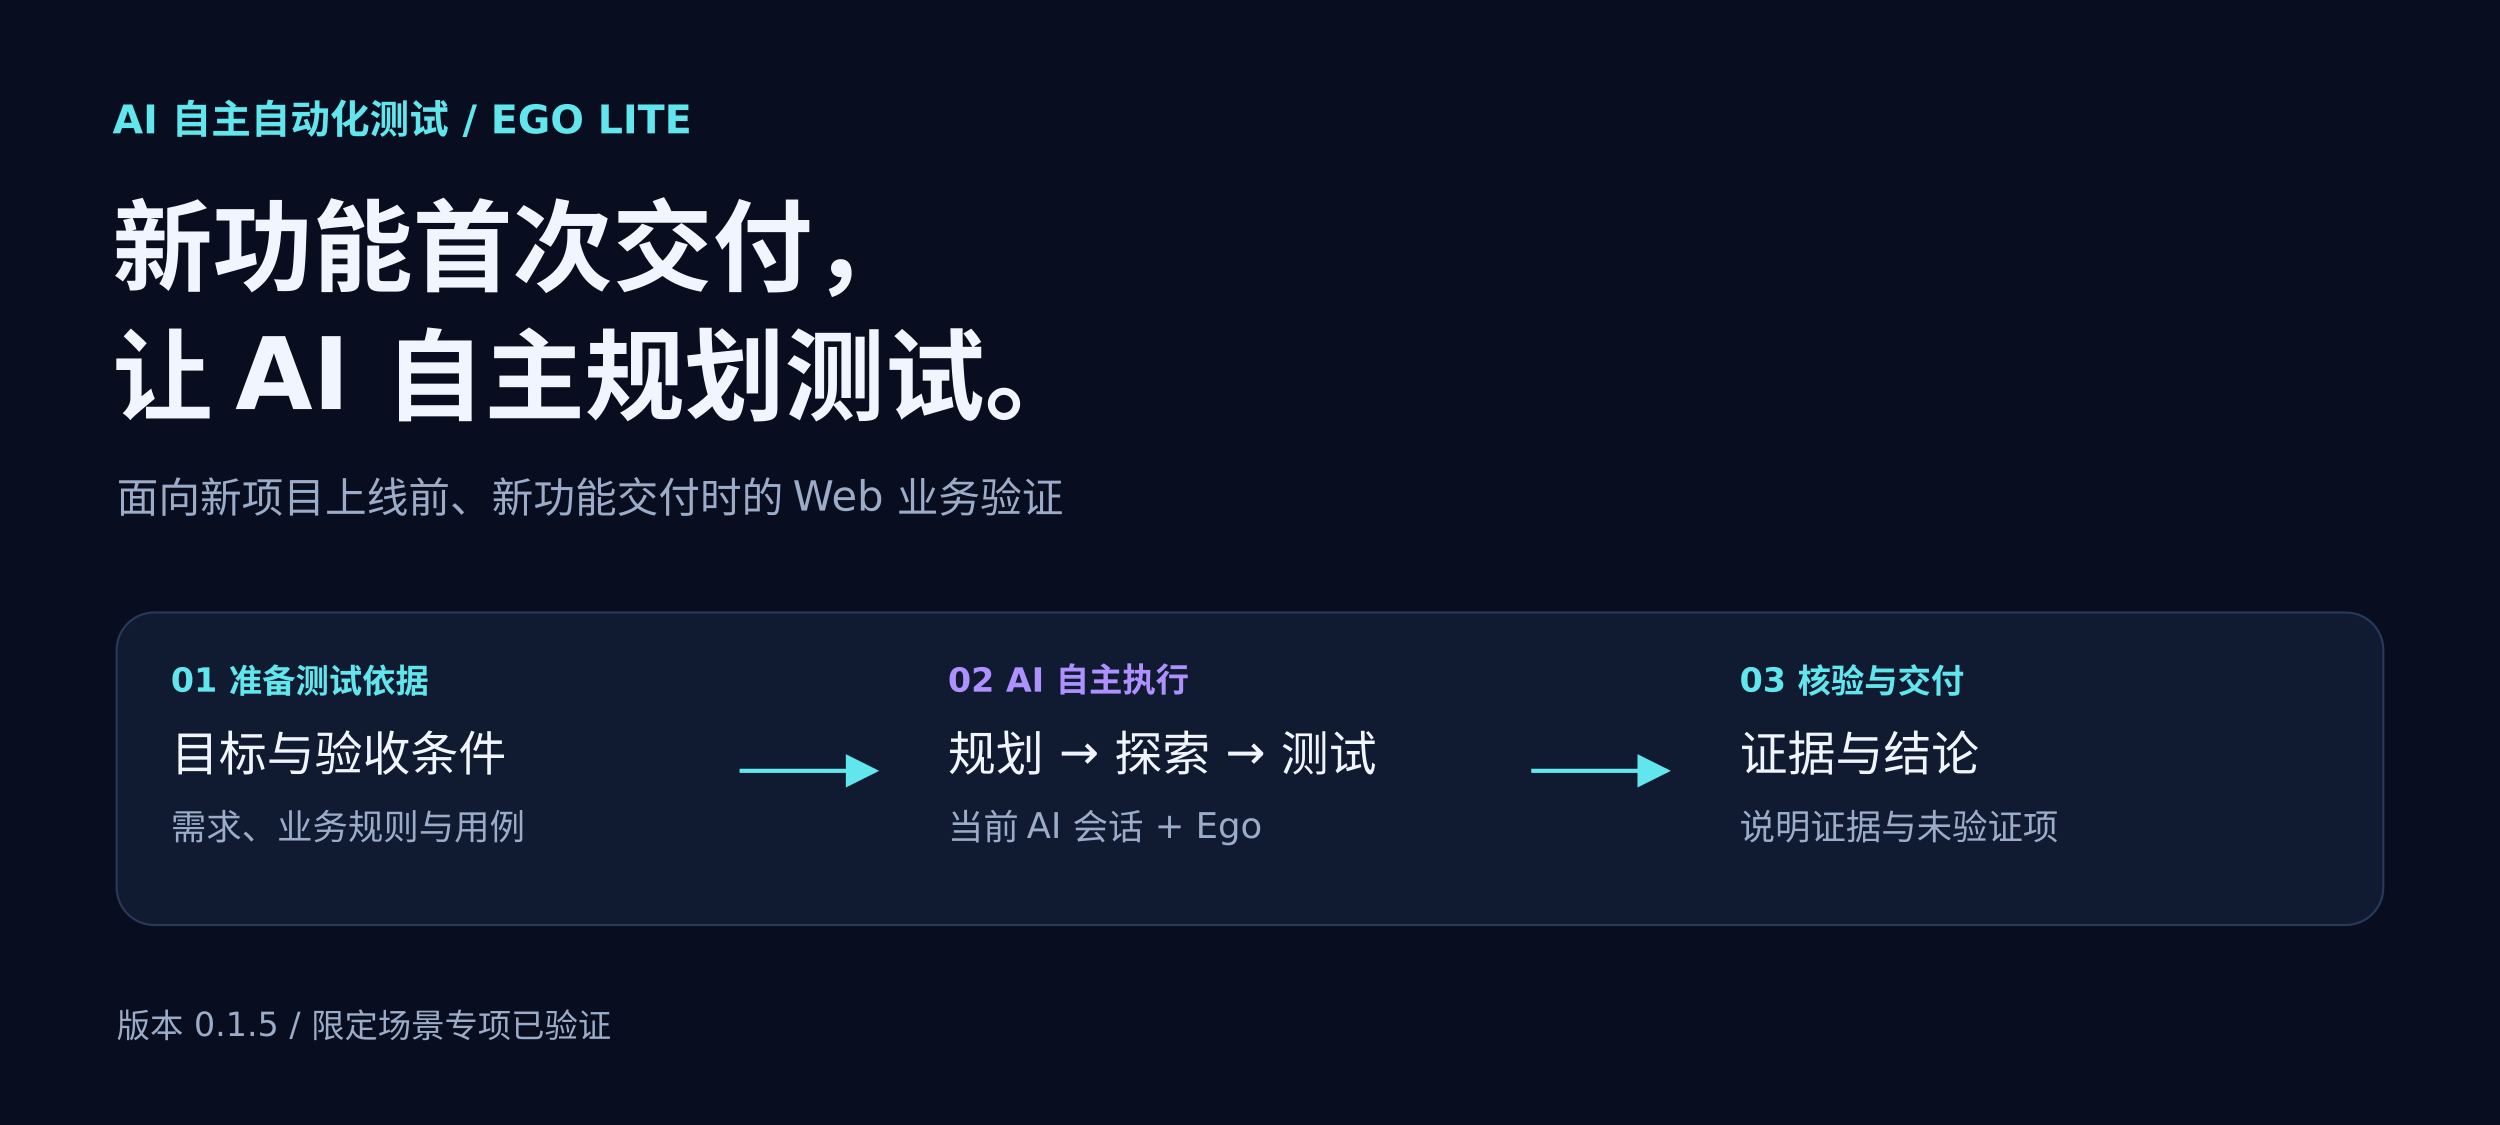
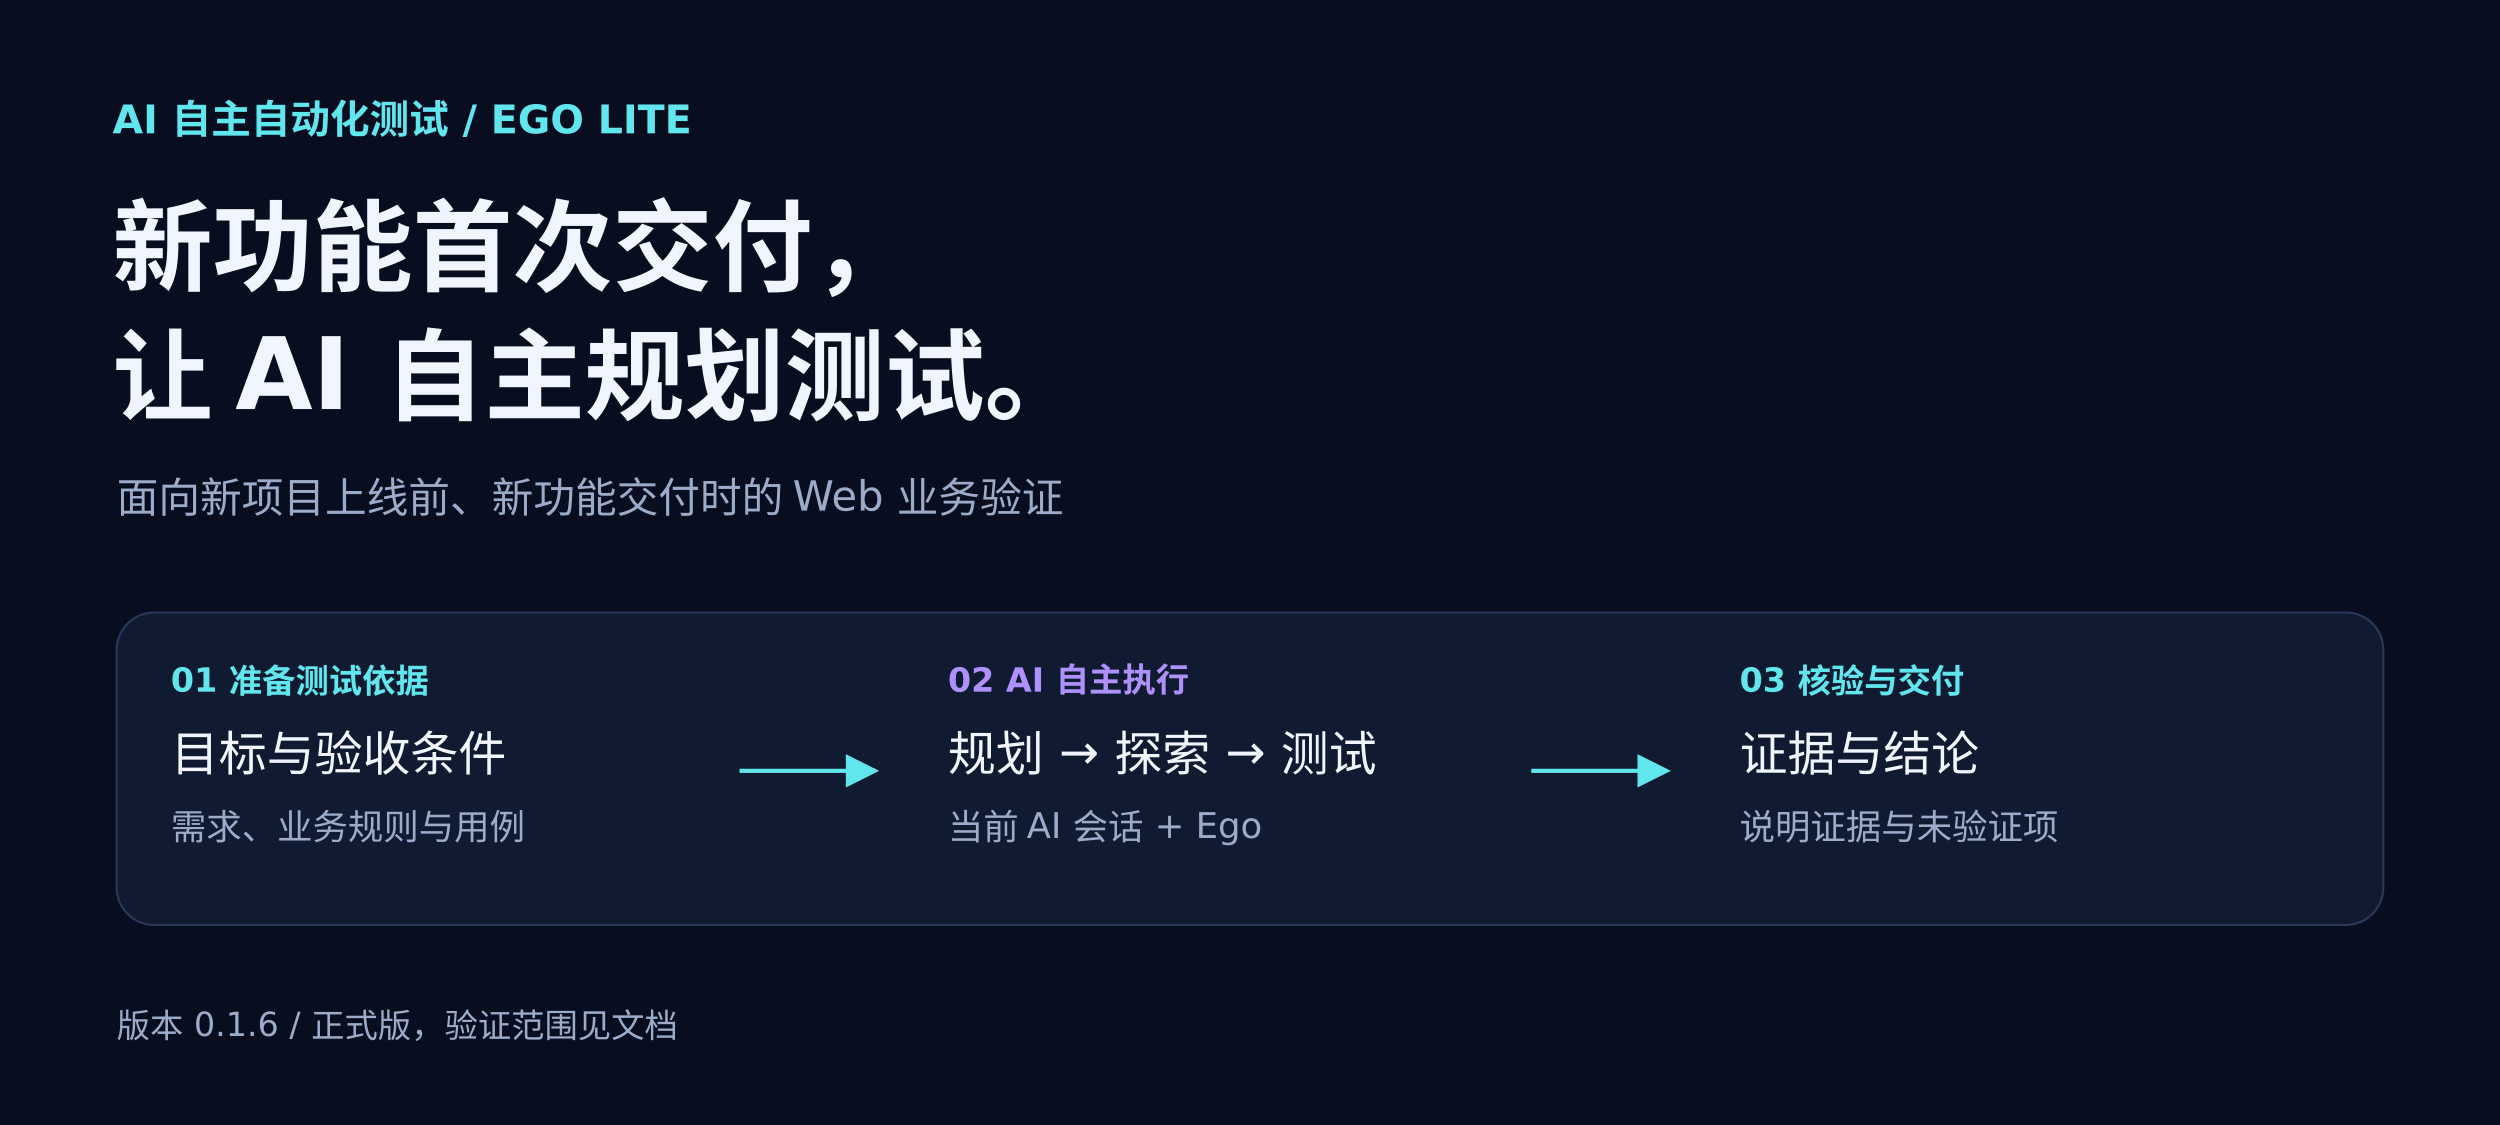
<svg xmlns="http://www.w3.org/2000/svg" width="1200" height="540" viewBox="0 0 1200 540" role="img" aria-label="AI 自主自动化测试 · Ego Lite">
  <defs>
    <linearGradient id="g">
      <stop stop-color="#61e6ed" />
      <stop offset="1" stop-color="#ae91ff" />
    </linearGradient>
    <marker id="arrow" markerWidth="8" markerHeight="8" refX="7" refY="4" orient="auto">
      <path d="M0,0 L8,4 L0,8" fill="#61e6ed" />
    </marker>
  </defs>
  <g font-family="DejaVu Sans, Noto Sans CJK SC, sans-serif">
    <rect x="0" y="0" width="1200" height="540" rx="0" fill="#080e20" stroke="#080e20" />
    <path d="M0,2 H1200" stroke="url(#g)" stroke-width="4" />
    <text x="54" y="64" font-size="19" fill="#61e6ed" font-weight="700">AI 自主自动化测试 / EGO LITE</text>
    <text x="54" y="136" font-size="48" fill="#f1f5ff" font-weight="700">新功能首次交付，</text>
    <text x="54" y="198" font-size="48" fill="#f1f5ff" font-weight="700">让 AI 自主规划测试。</text>
    <text x="56" y="246" font-size="20" fill="#9cacc8" font-weight="400">面向新项目上线前、新功能交付时的 Web 业务验证</text>
    <rect x="56" y="294" width="1088" height="150" rx="18" fill="#101b32" stroke="#293957" />
    <text x="82" y="332" font-size="16" fill="#61e6ed" font-weight="700">01  准备测试依据</text>
    <text x="82" y="370" font-size="23" fill="#f1f5ff" font-weight="400">目标与验收条件</text>
    <text x="82" y="403" font-size="17" fill="#9cacc8" font-weight="400">需求、业务规则与用例</text>
    <text x="455" y="332" font-size="16" fill="#ae91ff" font-weight="700">02  AI 自主执行</text>
    <text x="455" y="370" font-size="23" fill="#f1f5ff" font-weight="400">规划 → 探索 → 测试</text>
    <text x="455" y="403" font-size="17" fill="#9cacc8" font-weight="400">当前 AI 会话 + Ego</text>
    <text x="835" y="332" font-size="16" fill="#61e6ed" font-weight="700">03  核验与交付</text>
    <text x="835" y="370" font-size="23" fill="#f1f5ff" font-weight="400">证据与结论</text>
    <text x="835" y="403" font-size="17" fill="#9cacc8" font-weight="400">说明证据与未验证项</text>
    <path d="M355,370 L420,370" stroke="#61e6ed" stroke-width="2" fill="none" marker-end="url(#arrow)" />
    <path d="M735,370 L800,370" stroke="#61e6ed" stroke-width="2" fill="none" marker-end="url(#arrow)" />
-     <text x="56" y="498" font-size="16" fill="#9cacc8" font-weight="400">版本 0.1.5  /  限定场景专项已验证</text>
+     <text x="56" y="498" font-size="16" fill="#9cacc8" font-weight="400">版本 0.1.6  /  正式版，验证范围见文档</text>
  </g>
</svg>
